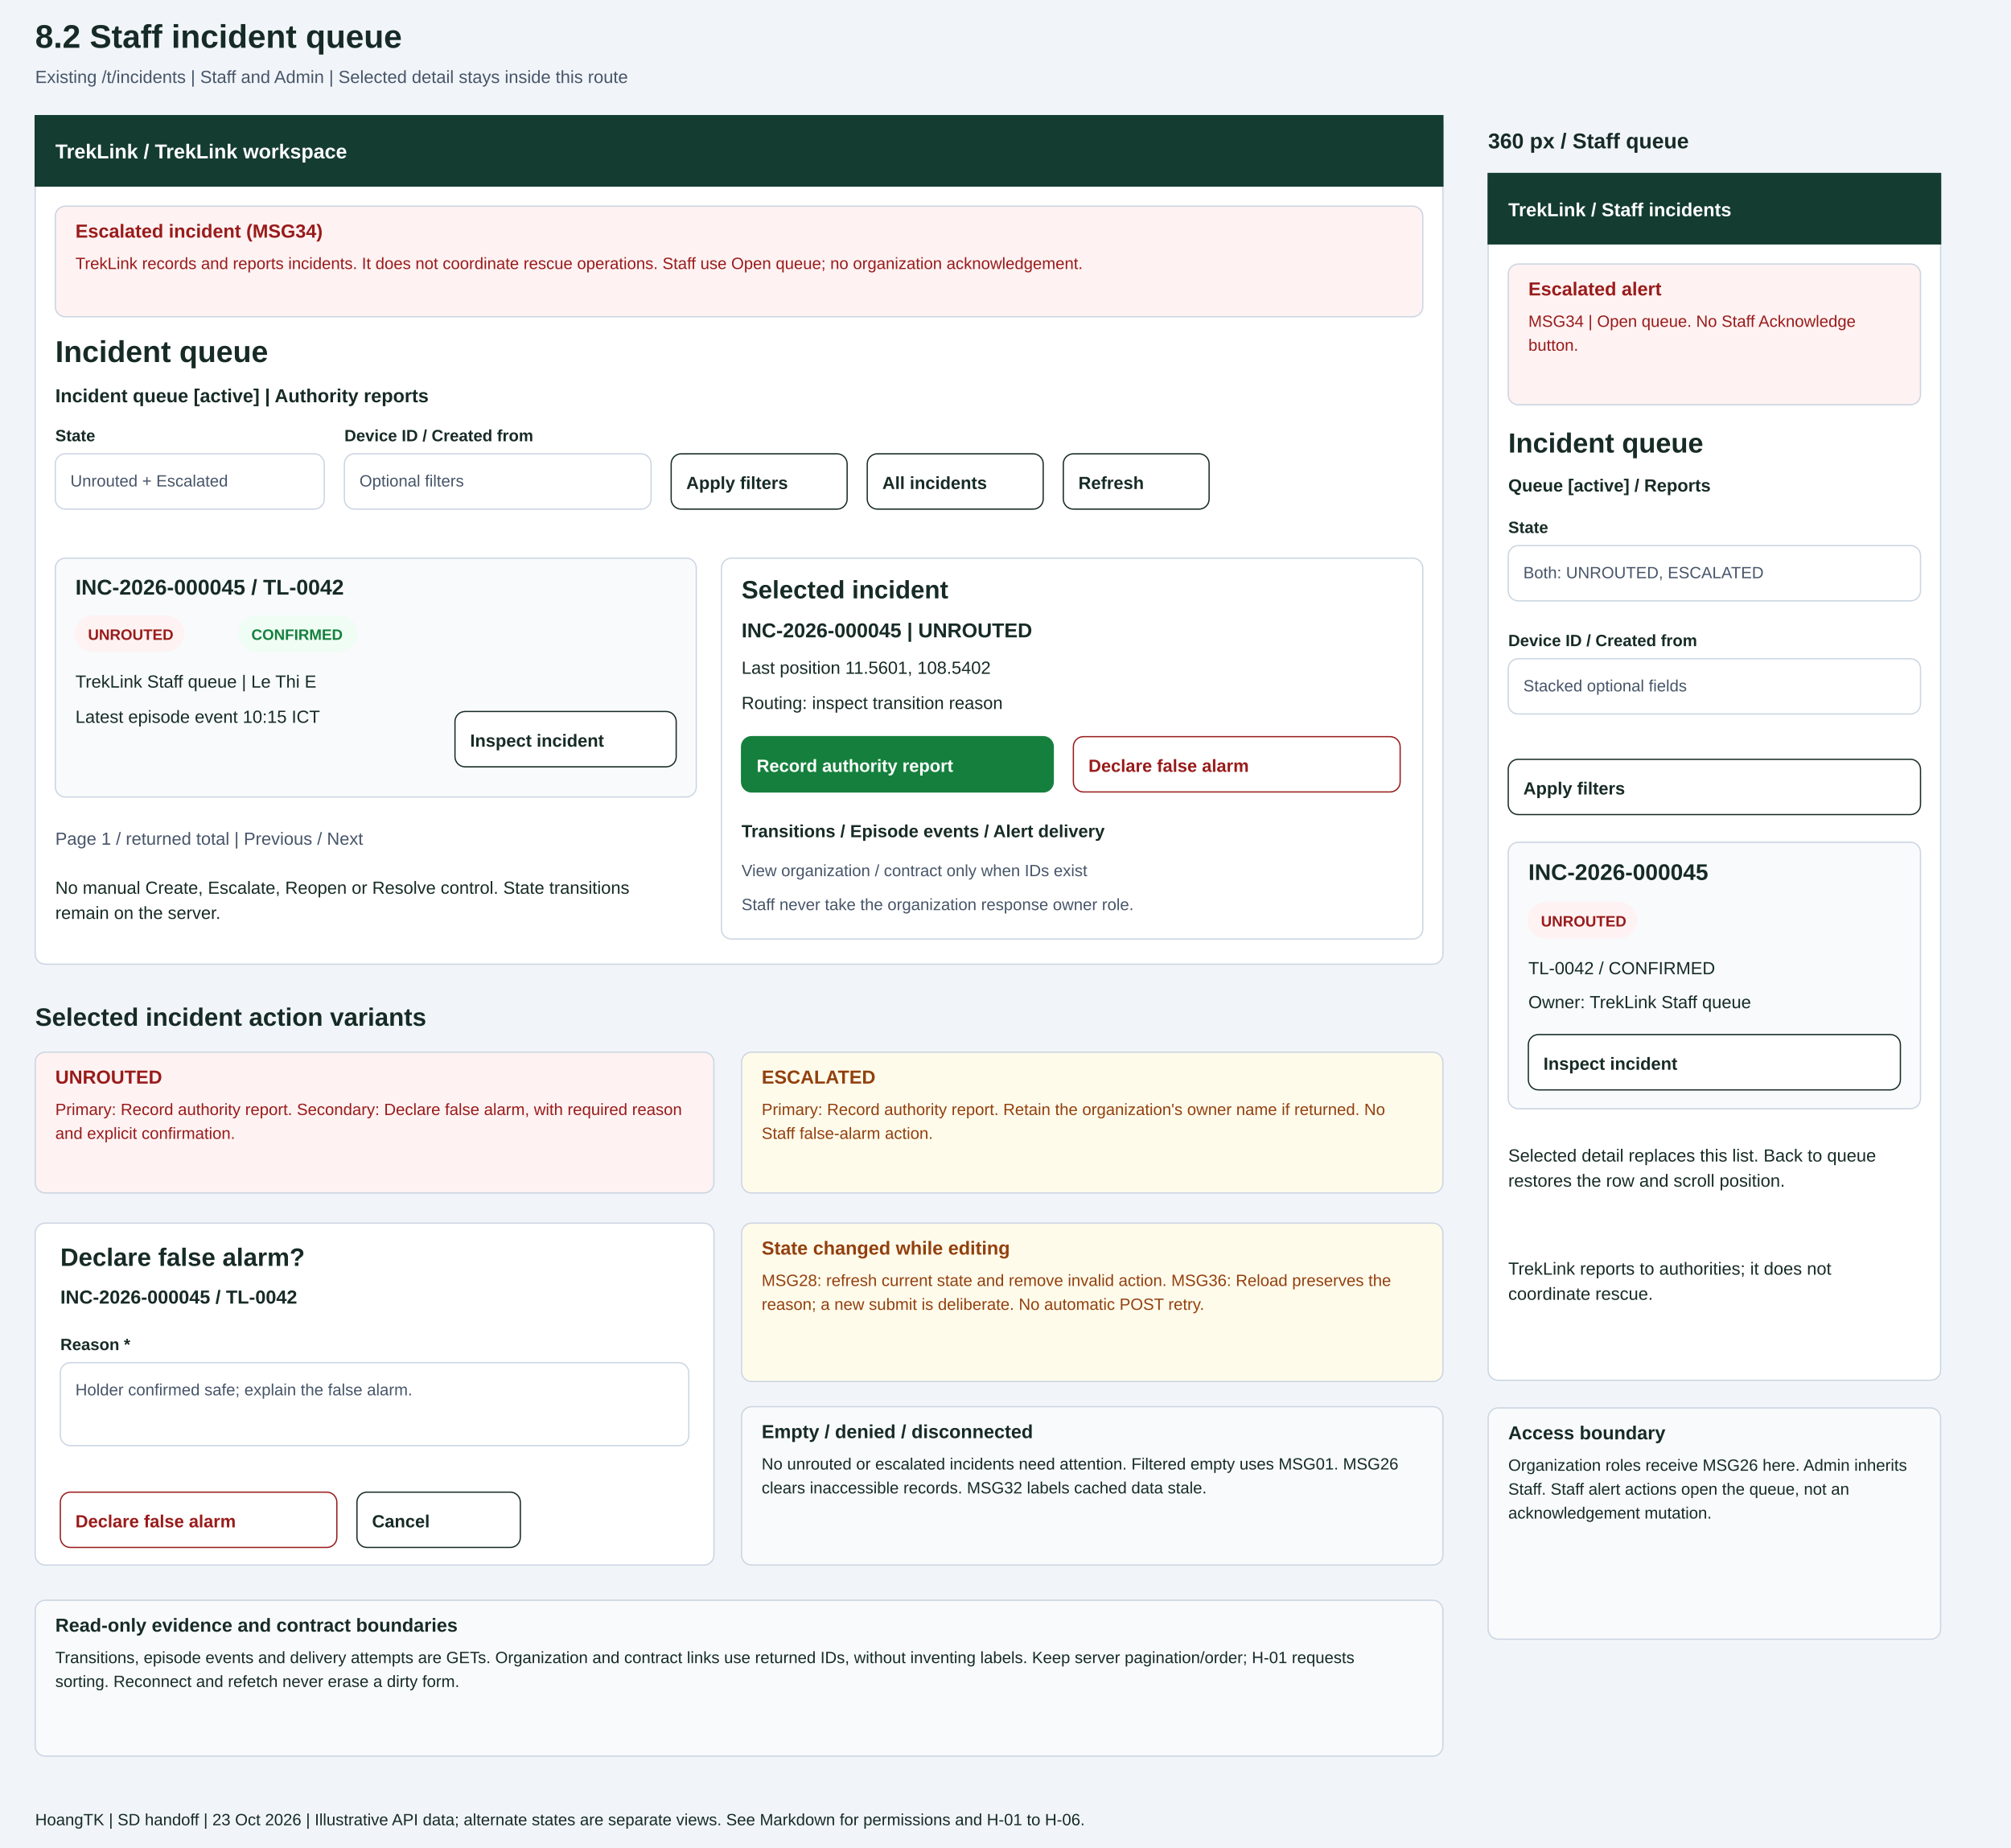
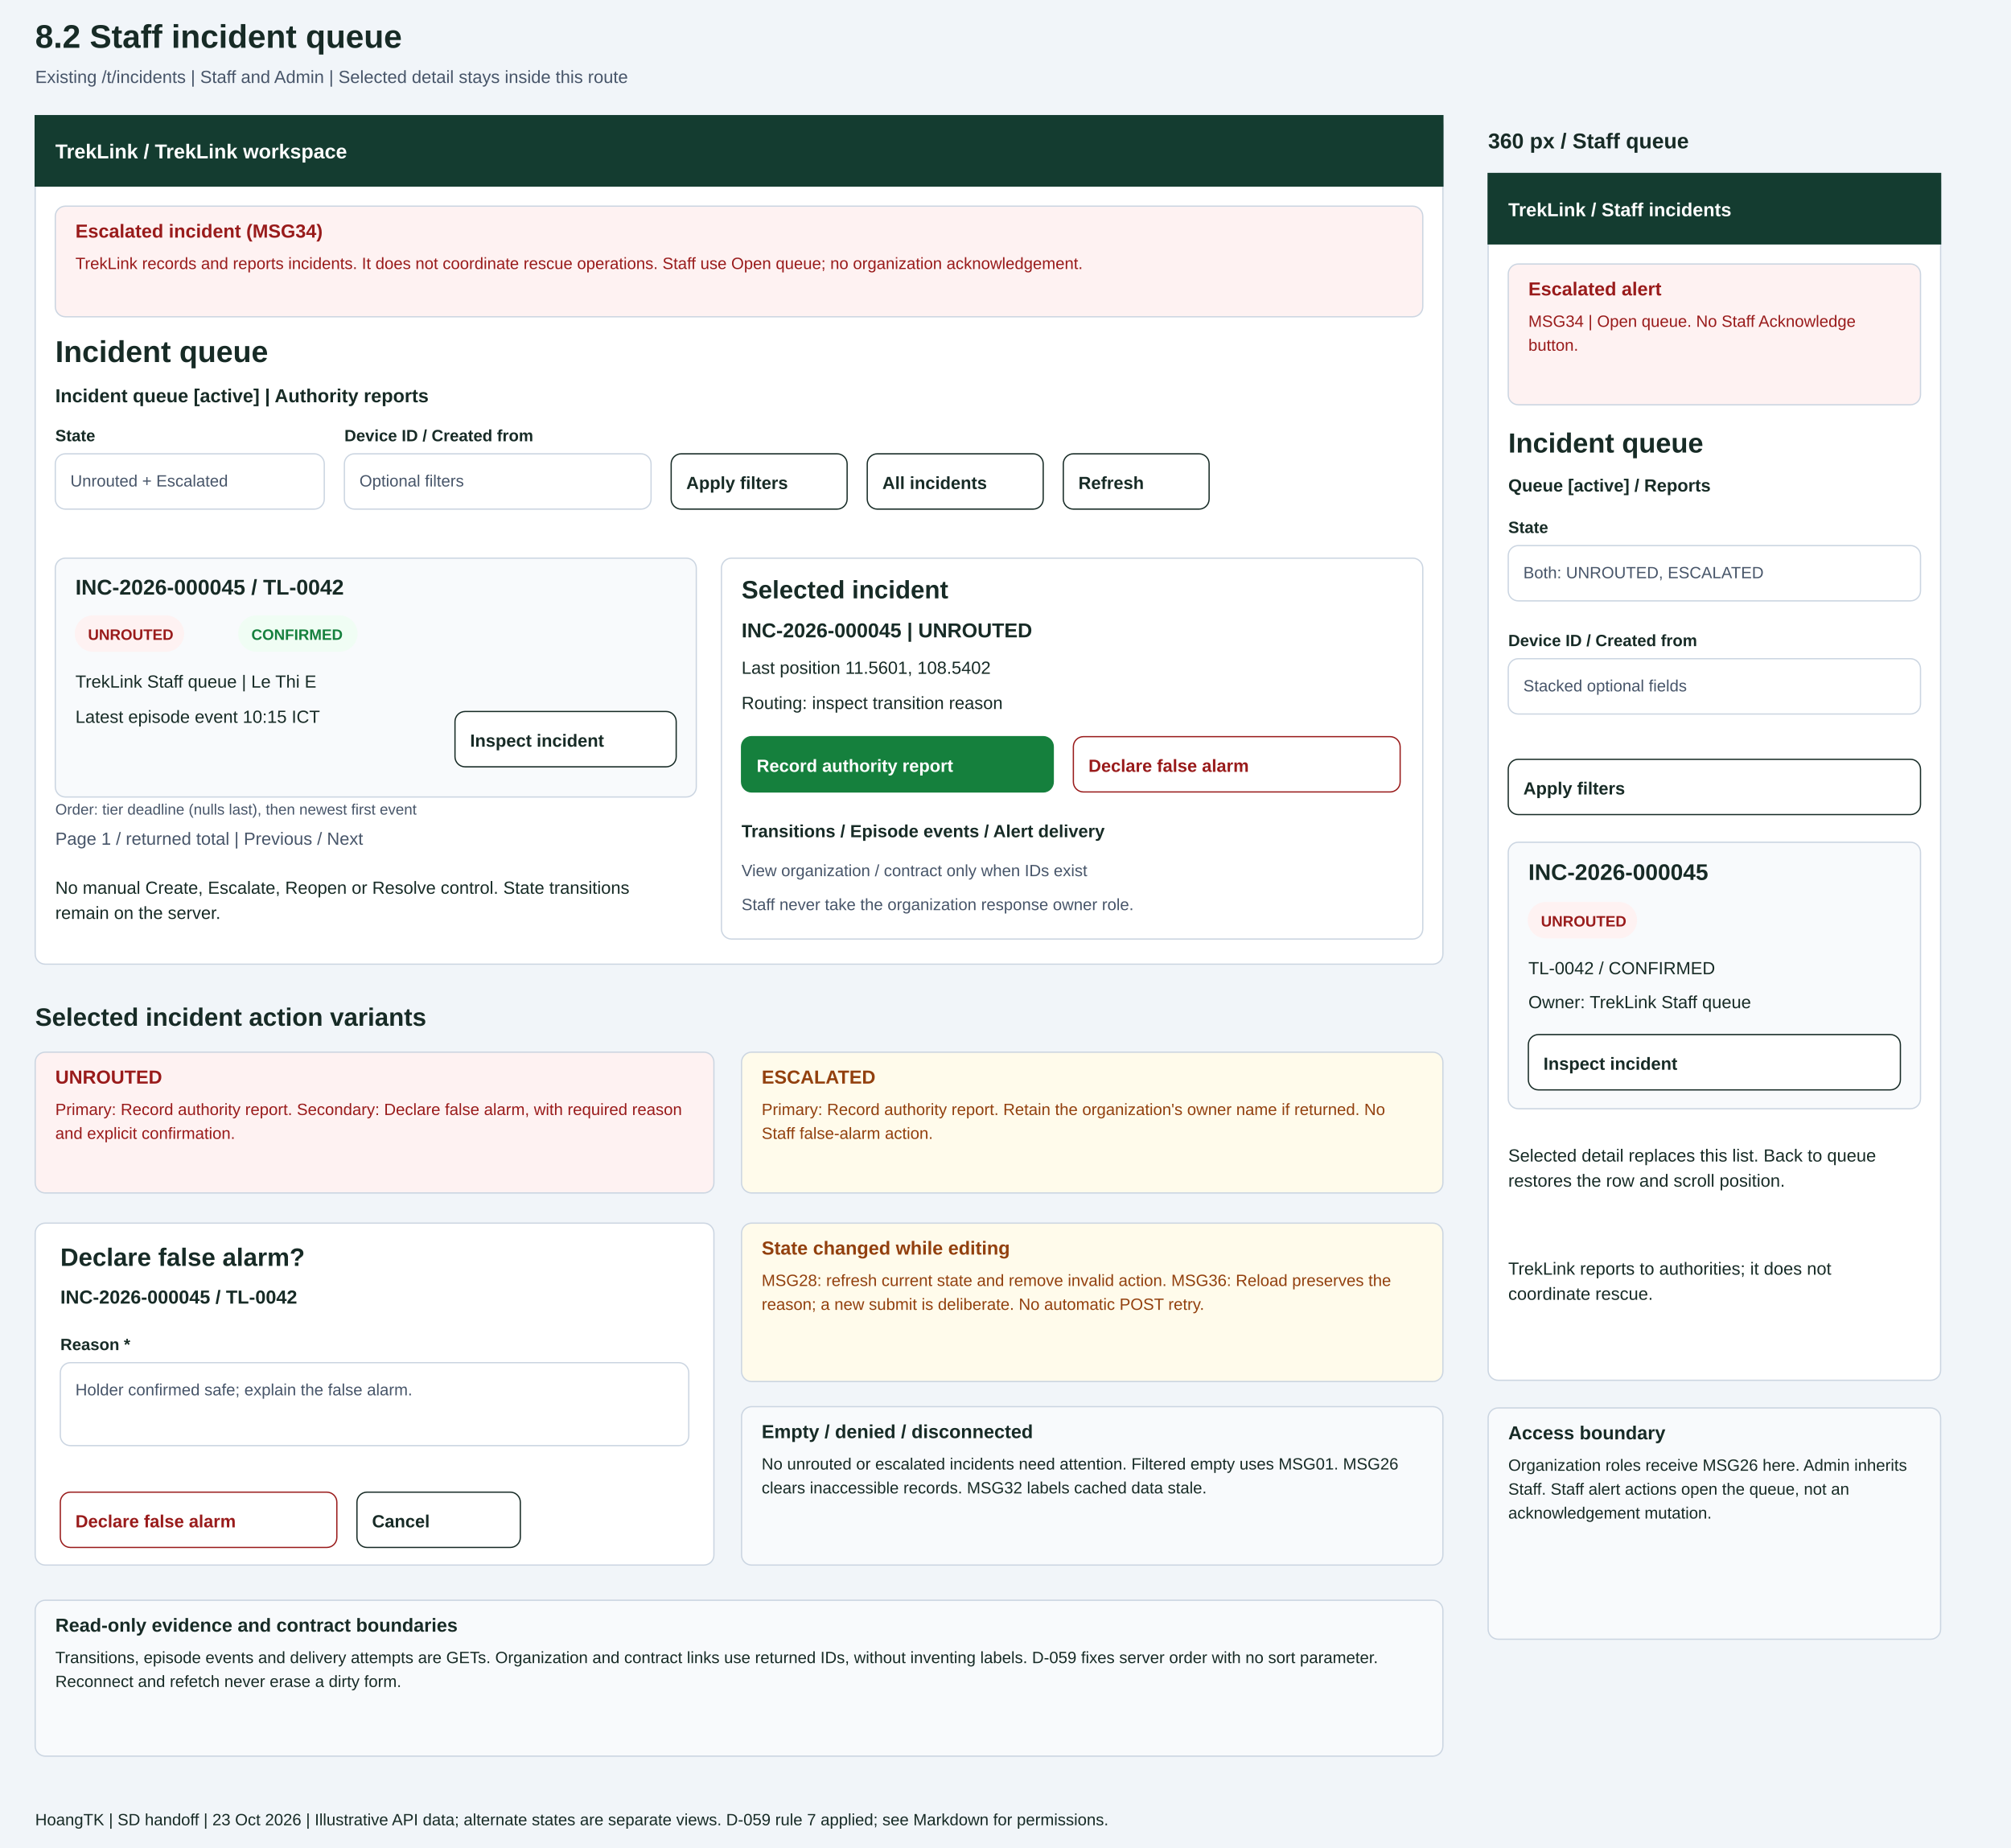
<svg xmlns="http://www.w3.org/2000/svg" width="1600" height="1470" viewBox="0 0 1600 1470" role="img" aria-labelledby="title desc">
  <rect x="0" y="0" width="1600" height="1470" rx="0" fill="#f1f5f9" stroke="#f1f5f9" />
  <text x="28" y="38" fill="#172b26" font-family="Arial, sans-serif" font-size="26" font-weight="700">8.2  Staff incident queue</text>
  <text x="28" y="66" fill="#475569" font-family="Arial, sans-serif" font-size="14" font-weight="400">Existing /t/incidents | Staff and Admin | Selected detail stays inside this route</text>
-   <text x="28" y="1452" fill="#172b26" font-family="Arial, sans-serif" font-size="13" font-weight="400">HoangTK | SD handoff | 23 Oct 2026 | Illustrative API data; alternate states are separate views. See Markdown for permissions and H-01 to H-06.</text>
+   <text x="28" y="1452" fill="#172b26" font-family="Arial, sans-serif" font-size="13" font-weight="400">HoangTK | SD handoff | 23 Oct 2026 | Illustrative API data; alternate states are separate views. D-059 rule 7 applied; see Markdown for permissions.</text>
  <rect x="28" y="92" width="1120" height="675" rx="8" fill="white" stroke="#cbd5e1" />
  <rect x="28" y="92" width="1120" height="56" rx="0" fill="#143c30" stroke="#143c30" />
  <text x="44" y="126" fill="white" font-family="Arial, sans-serif" font-size="16" font-weight="700">TrekLink  /  TrekLink workspace</text>
  <rect x="44" y="164" width="1088" height="88" rx="8" fill="#fef2f2" stroke="#cbd5e1" />
  <text x="60" y="189" fill="#991b1b" font-family="Arial, sans-serif" font-size="15" font-weight="700">Escalated incident (MSG34)</text>
  <text x="60" y="214" fill="#991b1b" font-family="Arial, sans-serif" font-size="13" font-weight="400">TrekLink records and reports incidents. It does not coordinate rescue operations. Staff use Open queue; no organization acknowledgement.</text>
  <text x="44" y="288" fill="#172b26" font-family="Arial, sans-serif" font-size="24" font-weight="700">Incident queue</text>
  <text x="44" y="320" fill="#172b26" font-family="Arial, sans-serif" font-size="15" font-weight="700">Incident queue [active]  |  Authority reports</text>
  <text x="44" y="351" fill="#172b26" font-family="Arial, sans-serif" font-size="13" font-weight="700">State</text>
  <rect x="44" y="361" width="214" height="44" rx="8" fill="white" stroke="#cbd5e1" />
  <text x="56" y="387" fill="#475569" font-family="Arial, sans-serif" font-size="13" font-weight="400">Unrouted + Escalated</text>
  <text x="274" y="351" fill="#172b26" font-family="Arial, sans-serif" font-size="13" font-weight="700">Device ID / Created from</text>
  <rect x="274" y="361" width="244" height="44" rx="8" fill="white" stroke="#cbd5e1" />
  <text x="286" y="387" fill="#475569" font-family="Arial, sans-serif" font-size="13" font-weight="400">Optional filters</text>
  <rect x="534" y="361" width="140" height="44" rx="8" fill="white" stroke="#172b26" />
  <text x="546" y="389" fill="#172b26" font-family="Arial, sans-serif" font-size="14" font-weight="700">Apply filters</text>
  <rect x="690" y="361" width="140" height="44" rx="8" fill="white" stroke="#172b26" />
  <text x="702" y="389" fill="#172b26" font-family="Arial, sans-serif" font-size="14" font-weight="700">All incidents</text>
  <rect x="846" y="361" width="116" height="44" rx="8" fill="white" stroke="#172b26" />
  <text x="858" y="389" fill="#172b26" font-family="Arial, sans-serif" font-size="14" font-weight="700">Refresh</text>
  <rect x="44" y="444" width="510" height="190" rx="8" fill="#f8fafc" stroke="#cbd5e1" />
  <text x="60" y="473" fill="#172b26" font-family="Arial, sans-serif" font-size="17" font-weight="700">INC-2026-000045 / TL-0042</text>
  <rect x="60" y="490" width="86" height="28" rx="14" fill="#fef2f2" stroke="#fef2f2" />
  <text x="70" y="509" fill="#991b1b" font-family="Arial, sans-serif" font-size="12" font-weight="700">UNROUTED</text>
  <rect x="190" y="490" width="94" height="28" rx="14" fill="#f0fdf4" stroke="#f0fdf4" />
  <text x="200" y="509" fill="#15803d" font-family="Arial, sans-serif" font-size="12" font-weight="700">CONFIRMED</text>
  <text x="60" y="547" fill="#172b26" font-family="Arial, sans-serif" font-size="14" font-weight="400">TrekLink Staff queue  |  Le Thi E</text>
  <text x="60" y="575" fill="#172b26" font-family="Arial, sans-serif" font-size="14" font-weight="400">Latest episode event 10:15 ICT</text>
  <rect x="362" y="566" width="176" height="44" rx="8" fill="white" stroke="#172b26" />
  <text x="374" y="594" fill="#172b26" font-family="Arial, sans-serif" font-size="14" font-weight="700">Inspect incident</text>
+   <text x="44" y="648" fill="#475569" font-family="Arial, sans-serif" font-size="12" font-weight="400">Order: tier deadline (nulls last), then newest first event</text>
  <text x="44" y="672" fill="#475569" font-family="Arial, sans-serif" font-size="14" font-weight="400">Page 1 / returned total   |   Previous / Next</text>
  <text x="44" y="711" fill="#172b26" font-family="Arial, sans-serif" font-size="14" font-weight="400">No manual Create, Escalate, Reopen or Resolve control. State transitions</text>
  <text x="44" y="731" fill="#172b26" font-family="Arial, sans-serif" font-size="14" font-weight="400">remain on the server.</text>
  <rect x="574" y="444" width="558" height="303" rx="8" fill="white" stroke="#cbd5e1" />
  <text x="590" y="476" fill="#172b26" font-family="Arial, sans-serif" font-size="20" font-weight="700">Selected incident</text>
  <text x="590" y="507" fill="#172b26" font-family="Arial, sans-serif" font-size="16" font-weight="700">INC-2026-000045 | UNROUTED</text>
  <text x="590" y="536" fill="#172b26" font-family="Arial, sans-serif" font-size="14" font-weight="400">Last position 11.5601, 108.5402</text>
  <text x="590" y="564" fill="#172b26" font-family="Arial, sans-serif" font-size="14" font-weight="400">Routing: inspect transition reason</text>
  <rect x="590" y="586" width="248" height="44" rx="8" fill="#15803d" stroke="#15803d" />
  <text x="602" y="614" fill="white" font-family="Arial, sans-serif" font-size="14" font-weight="700">Record authority report</text>
  <rect x="854" y="586" width="260" height="44" rx="8" fill="white" stroke="#991b1b" />
  <text x="866" y="614" fill="#991b1b" font-family="Arial, sans-serif" font-size="14" font-weight="700">Declare false alarm</text>
  <text x="590" y="666" fill="#172b26" font-family="Arial, sans-serif" font-size="14" font-weight="700">Transitions  /  Episode events  /  Alert delivery</text>
  <text x="590" y="697" fill="#475569" font-family="Arial, sans-serif" font-size="13" font-weight="400">View organization / contract only when IDs exist</text>
  <text x="590" y="724" fill="#475569" font-family="Arial, sans-serif" font-size="13" font-weight="400">Staff never take the organization response owner role.</text>
  <text x="1184" y="118" fill="#172b26" font-family="Arial, sans-serif" font-size="17" font-weight="700">360 px / Staff queue</text>
  <rect x="1184" y="138" width="360" height="960" rx="8" fill="white" stroke="#cbd5e1" />
  <rect x="1184" y="138" width="360" height="56" rx="0" fill="#143c30" stroke="#143c30" />
  <text x="1200" y="172" fill="white" font-family="Arial, sans-serif" font-size="15" font-weight="700">TrekLink  /  Staff incidents</text>
  <rect x="1200" y="210" width="328" height="112" rx="8" fill="#fef2f2" stroke="#cbd5e1" />
  <text x="1216" y="235" fill="#991b1b" font-family="Arial, sans-serif" font-size="15" font-weight="700">Escalated alert</text>
  <text x="1216" y="260" fill="#991b1b" font-family="Arial, sans-serif" font-size="13" font-weight="400">MSG34 | Open queue. No Staff Acknowledge</text>
  <text x="1216" y="279" fill="#991b1b" font-family="Arial, sans-serif" font-size="13" font-weight="400">button.</text>
  <text x="1200" y="360" fill="#172b26" font-family="Arial, sans-serif" font-size="22" font-weight="700">Incident queue</text>
  <text x="1200" y="391" fill="#172b26" font-family="Arial, sans-serif" font-size="14" font-weight="700">Queue [active]   /   Reports</text>
  <text x="1200" y="424" fill="#172b26" font-family="Arial, sans-serif" font-size="13" font-weight="700">State</text>
  <rect x="1200" y="434" width="328" height="44" rx="8" fill="white" stroke="#cbd5e1" />
  <text x="1212" y="460" fill="#475569" font-family="Arial, sans-serif" font-size="13" font-weight="400">Both: UNROUTED, ESCALATED</text>
  <text x="1200" y="514" fill="#172b26" font-family="Arial, sans-serif" font-size="13" font-weight="700">Device ID / Created from</text>
  <rect x="1200" y="524" width="328" height="44" rx="8" fill="white" stroke="#cbd5e1" />
  <text x="1212" y="550" fill="#475569" font-family="Arial, sans-serif" font-size="13" font-weight="400">Stacked optional fields</text>
  <rect x="1200" y="604" width="328" height="44" rx="8" fill="white" stroke="#172b26" />
  <text x="1212" y="632" fill="#172b26" font-family="Arial, sans-serif" font-size="14" font-weight="700">Apply filters</text>
  <rect x="1200" y="670" width="328" height="212" rx="8" fill="#f8fafc" stroke="#cbd5e1" />
  <text x="1216" y="700" fill="#172b26" font-family="Arial, sans-serif" font-size="18" font-weight="700">INC-2026-000045</text>
  <rect x="1216" y="718" width="86" height="28" rx="14" fill="#fef2f2" stroke="#fef2f2" />
  <text x="1226" y="737" fill="#991b1b" font-family="Arial, sans-serif" font-size="12" font-weight="700">UNROUTED</text>
  <text x="1216" y="775" fill="#172b26" font-family="Arial, sans-serif" font-size="14" font-weight="400">TL-0042 / CONFIRMED</text>
  <text x="1216" y="802" fill="#172b26" font-family="Arial, sans-serif" font-size="14" font-weight="400">Owner: TrekLink Staff queue</text>
  <rect x="1216" y="823" width="296" height="44" rx="8" fill="white" stroke="#172b26" />
  <text x="1228" y="851" fill="#172b26" font-family="Arial, sans-serif" font-size="14" font-weight="700">Inspect incident</text>
  <text x="1200" y="924" fill="#172b26" font-family="Arial, sans-serif" font-size="14" font-weight="400">Selected detail replaces this list. Back to queue</text>
  <text x="1200" y="944" fill="#172b26" font-family="Arial, sans-serif" font-size="14" font-weight="400">restores the row and scroll position.</text>
  <text x="1200" y="1014" fill="#172b26" font-family="Arial, sans-serif" font-size="14" font-weight="400">TrekLink reports to authorities; it does not</text>
  <text x="1200" y="1034" fill="#172b26" font-family="Arial, sans-serif" font-size="14" font-weight="400">coordinate rescue.</text>
  <text x="28" y="816" fill="#172b26" font-family="Arial, sans-serif" font-size="20" font-weight="700">Selected incident action variants</text>
  <rect x="28" y="837" width="540" height="112" rx="8" fill="#fef2f2" stroke="#cbd5e1" />
  <text x="44" y="862" fill="#991b1b" font-family="Arial, sans-serif" font-size="15" font-weight="700">UNROUTED</text>
  <text x="44" y="887" fill="#991b1b" font-family="Arial, sans-serif" font-size="13" font-weight="400">Primary: Record authority report. Secondary: Declare false alarm, with required reason</text>
  <text x="44" y="906" fill="#991b1b" font-family="Arial, sans-serif" font-size="13" font-weight="400">and explicit confirmation.</text>
  <rect x="590" y="837" width="558" height="112" rx="8" fill="#fffbeb" stroke="#cbd5e1" />
  <text x="606" y="862" fill="#92400e" font-family="Arial, sans-serif" font-size="15" font-weight="700">ESCALATED</text>
  <text x="606" y="887" fill="#92400e" font-family="Arial, sans-serif" font-size="13" font-weight="400">Primary: Record authority report. Retain the organization's owner name if returned. No</text>
  <text x="606" y="906" fill="#92400e" font-family="Arial, sans-serif" font-size="13" font-weight="400">Staff false-alarm action.</text>
  <rect x="28" y="973" width="540" height="272" rx="8" fill="white" stroke="#cbd5e1" />
  <text x="48" y="1007" fill="#172b26" font-family="Arial, sans-serif" font-size="20" font-weight="700">Declare false alarm?</text>
  <text x="48" y="1037" fill="#172b26" font-family="Arial, sans-serif" font-size="15" font-weight="700">INC-2026-000045 / TL-0042</text>
  <text x="48" y="1074" fill="#172b26" font-family="Arial, sans-serif" font-size="13" font-weight="700">Reason *</text>
  <rect x="48" y="1084" width="500" height="66" rx="8" fill="white" stroke="#cbd5e1" />
  <text x="60" y="1110" fill="#475569" font-family="Arial, sans-serif" font-size="13" font-weight="400">Holder confirmed safe; explain the false alarm.</text>
  <rect x="48" y="1187" width="220" height="44" rx="8" fill="white" stroke="#991b1b" />
  <text x="60" y="1215" fill="#991b1b" font-family="Arial, sans-serif" font-size="14" font-weight="700">Declare false alarm</text>
  <rect x="284" y="1187" width="130" height="44" rx="8" fill="white" stroke="#172b26" />
  <text x="296" y="1215" fill="#172b26" font-family="Arial, sans-serif" font-size="14" font-weight="700">Cancel</text>
  <rect x="590" y="973" width="558" height="126" rx="8" fill="#fffbeb" stroke="#cbd5e1" />
  <text x="606" y="998" fill="#92400e" font-family="Arial, sans-serif" font-size="15" font-weight="700">State changed while editing</text>
  <text x="606" y="1023" fill="#92400e" font-family="Arial, sans-serif" font-size="13" font-weight="400">MSG28: refresh current state and remove invalid action. MSG36: Reload preserves the</text>
  <text x="606" y="1042" fill="#92400e" font-family="Arial, sans-serif" font-size="13" font-weight="400">reason; a new submit is deliberate. No automatic POST retry.</text>
  <rect x="590" y="1119" width="558" height="126" rx="8" fill="#f8fafc" stroke="#cbd5e1" />
  <text x="606" y="1144" fill="#172b26" font-family="Arial, sans-serif" font-size="15" font-weight="700">Empty / denied / disconnected</text>
  <text x="606" y="1169" fill="#172b26" font-family="Arial, sans-serif" font-size="13" font-weight="400">No unrouted or escalated incidents need attention. Filtered empty uses MSG01. MSG26</text>
  <text x="606" y="1188" fill="#172b26" font-family="Arial, sans-serif" font-size="13" font-weight="400">clears inaccessible records. MSG32 labels cached data stale.</text>
  <rect x="28" y="1273" width="1120" height="124" rx="8" fill="#f8fafc" stroke="#cbd5e1" />
  <text x="44" y="1298" fill="#172b26" font-family="Arial, sans-serif" font-size="15" font-weight="700">Read-only evidence and contract boundaries</text>
-   <text x="44" y="1323" fill="#172b26" font-family="Arial, sans-serif" font-size="13" font-weight="400">Transitions, episode events and delivery attempts are GETs. Organization and contract links use returned IDs, without inventing labels. Keep server pagination/order; H-01 requests</text>
-   <text x="44" y="1342" fill="#172b26" font-family="Arial, sans-serif" font-size="13" font-weight="400">sorting. Reconnect and refetch never erase a dirty form.</text>
+   <text x="44" y="1323" fill="#172b26" font-family="Arial, sans-serif" font-size="13" font-weight="400">Transitions, episode events and delivery attempts are GETs. Organization and contract links use returned IDs, without inventing labels. D-059 fixes server order with no sort parameter.</text>
+   <text x="44" y="1342" fill="#172b26" font-family="Arial, sans-serif" font-size="13" font-weight="400">Reconnect and refetch never erase a dirty form.</text>
  <rect x="1184" y="1120" width="360" height="184" rx="8" fill="#f8fafc" stroke="#cbd5e1" />
  <text x="1200" y="1145" fill="#172b26" font-family="Arial, sans-serif" font-size="15" font-weight="700">Access boundary</text>
  <text x="1200" y="1170" fill="#172b26" font-family="Arial, sans-serif" font-size="13" font-weight="400">Organization roles receive MSG26 here. Admin inherits</text>
  <text x="1200" y="1189" fill="#172b26" font-family="Arial, sans-serif" font-size="13" font-weight="400">Staff. Staff alert actions open the queue, not an</text>
  <text x="1200" y="1208" fill="#172b26" font-family="Arial, sans-serif" font-size="13" font-weight="400">acknowledgement mutation.</text>
</svg>
